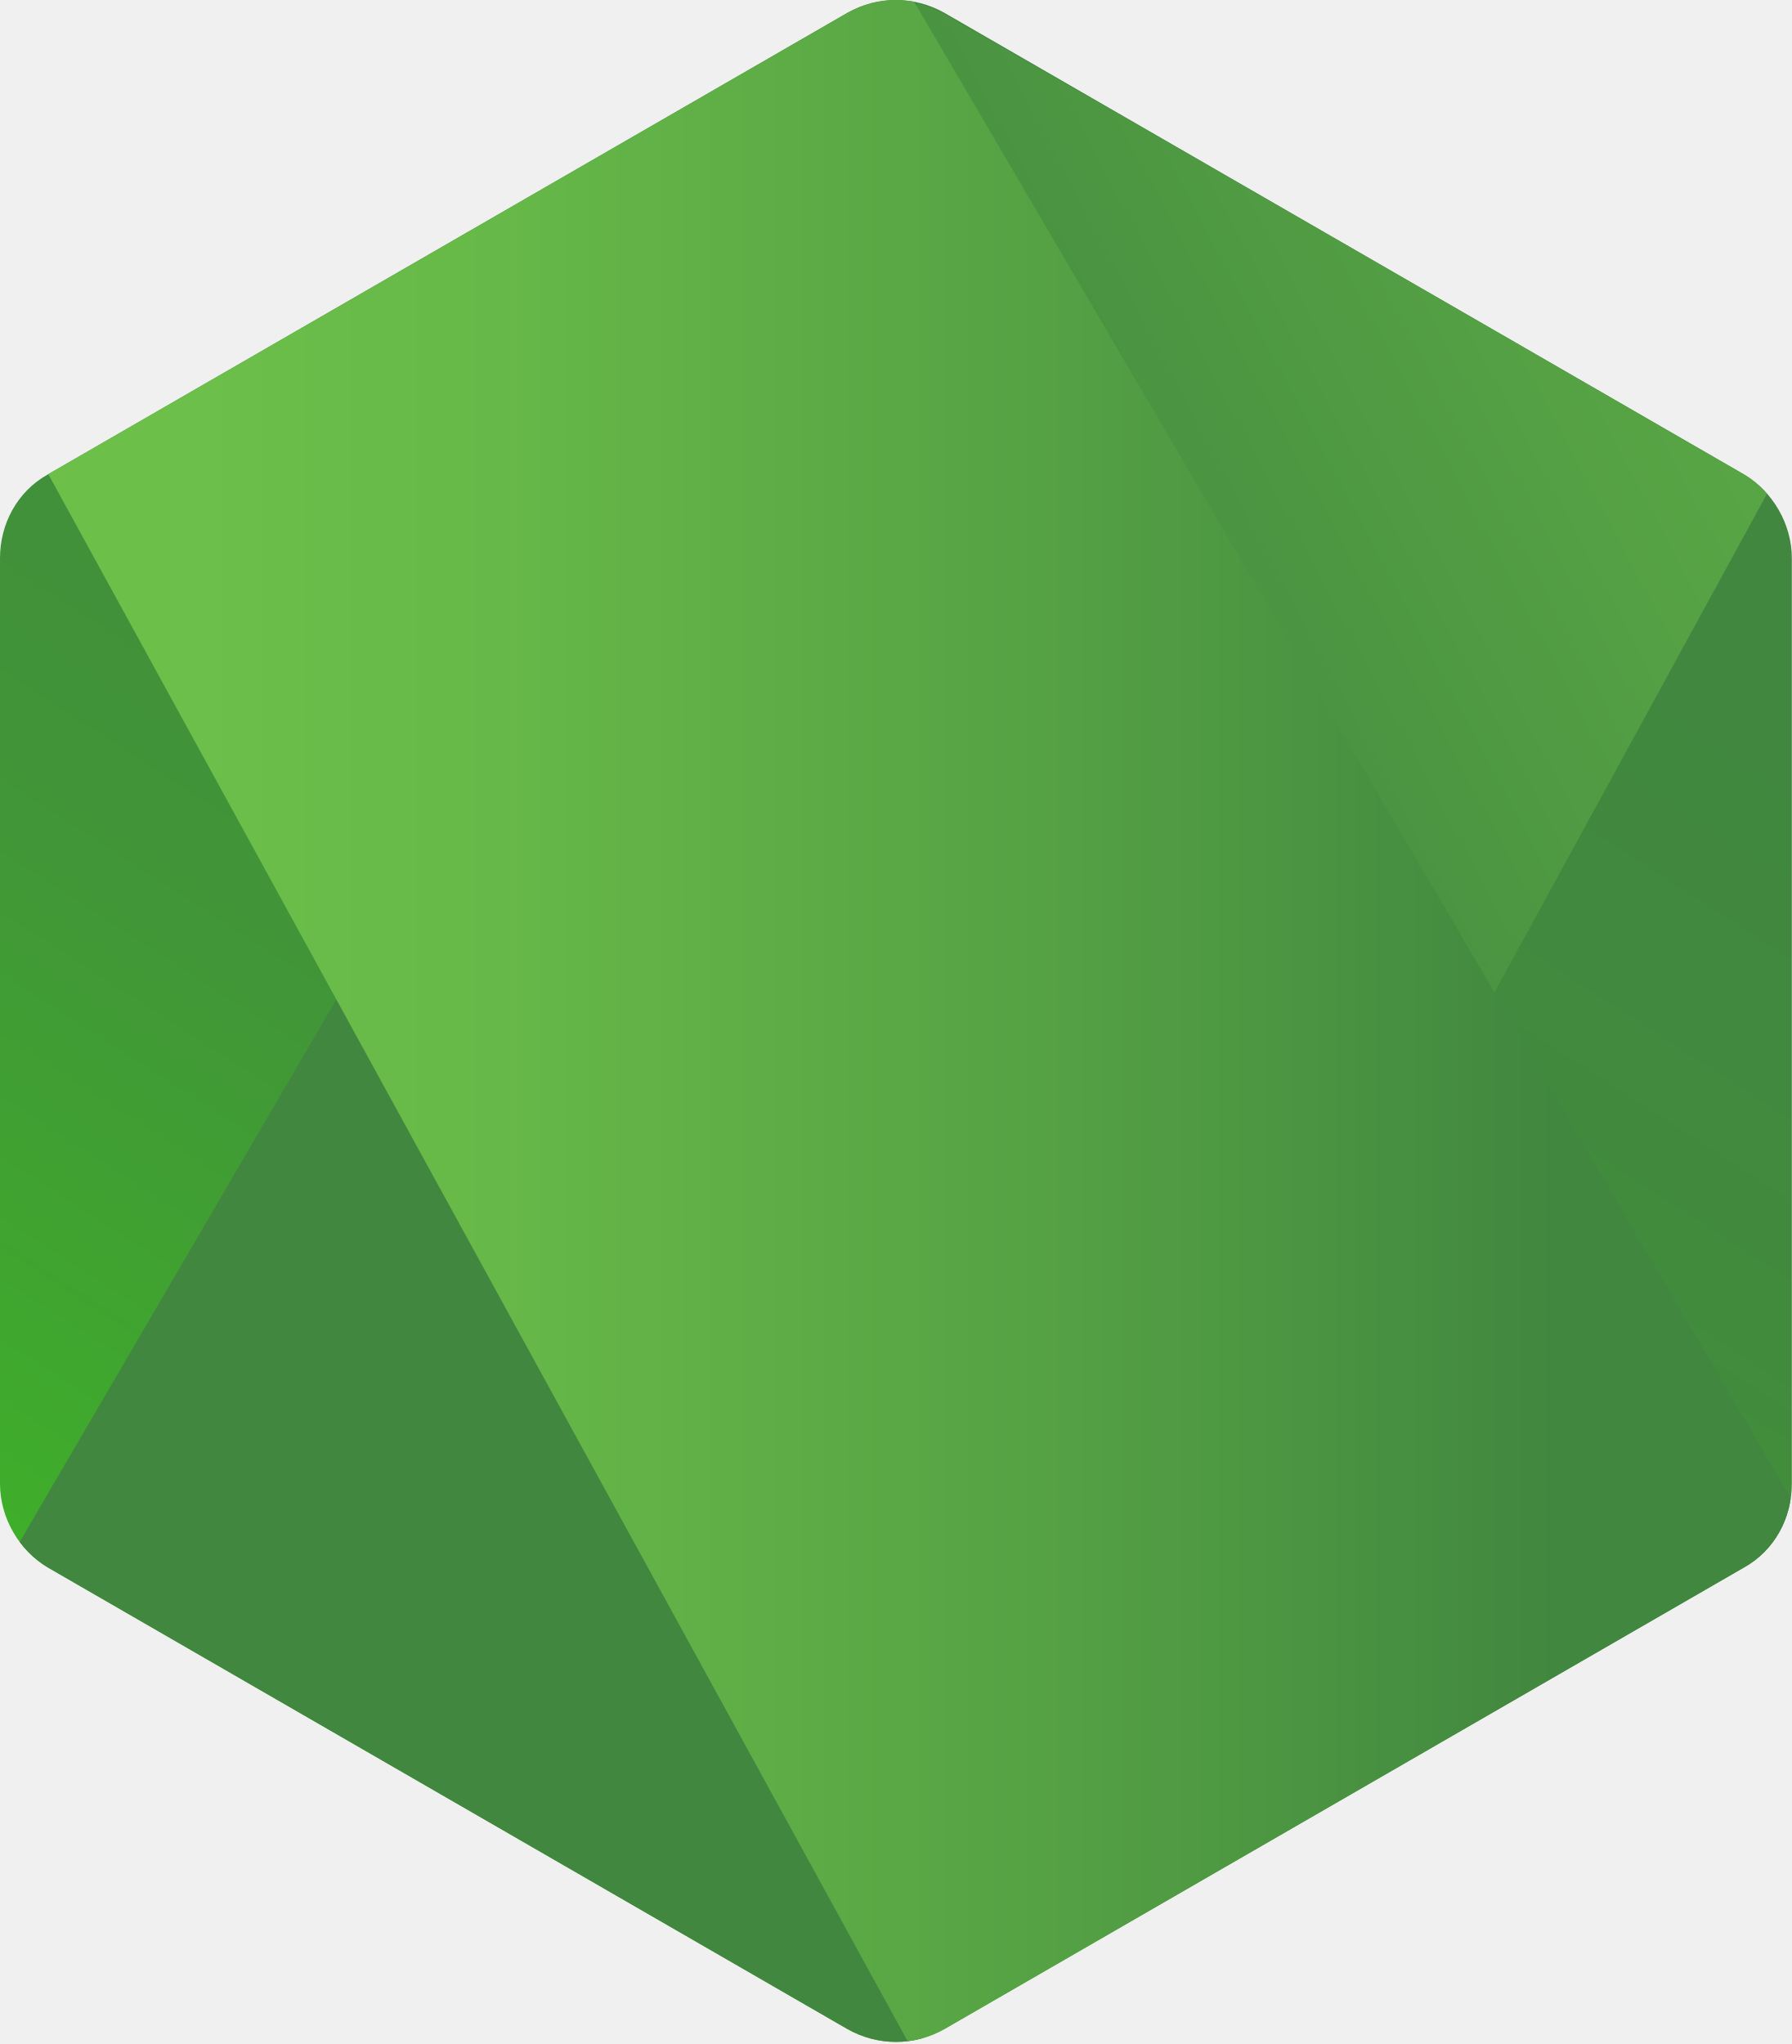
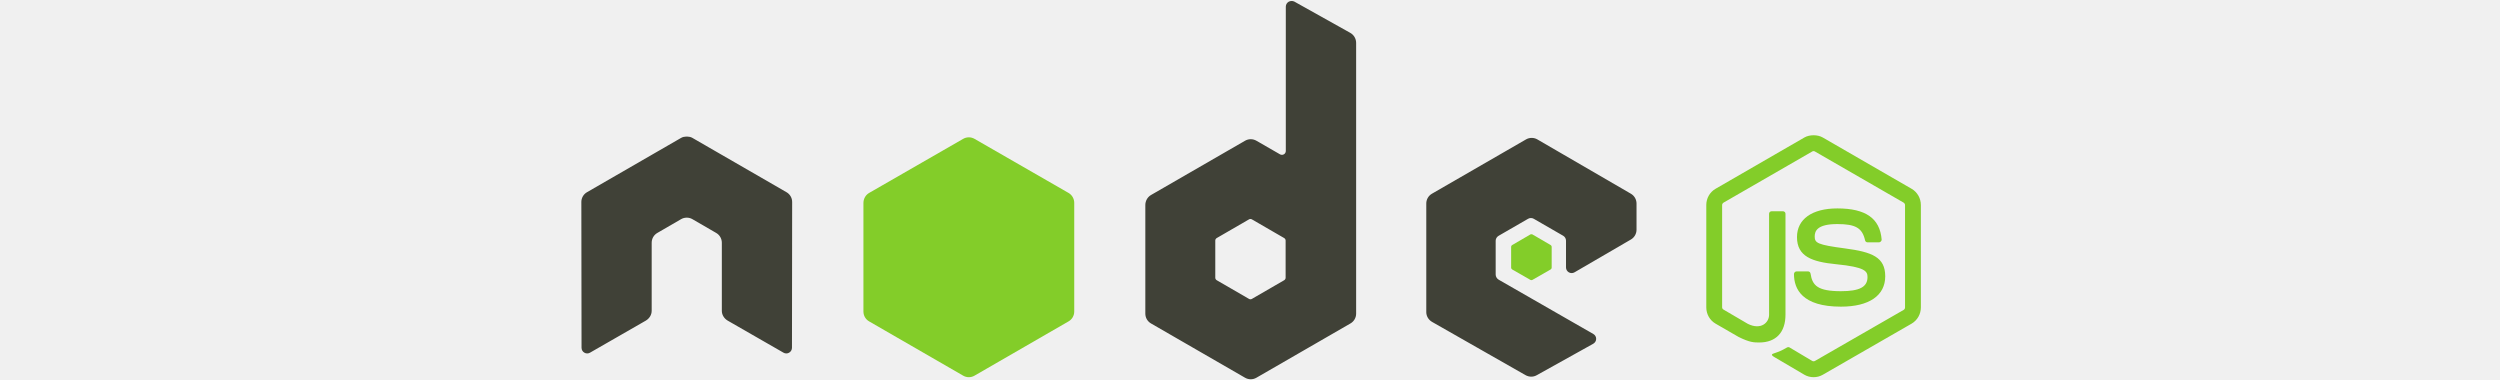
- <svg xmlns="http://www.w3.org/2000/svg" xmlns:xlink="http://www.w3.org/1999/xlink" viewBox="0 0 256 292" width="256" height="292">
-   <defs>
-     <linearGradient id="a" x1="68.188%" x2="27.823%" y1="17.487%" y2="89.755%">
-       <stop offset="0%" stop-color="#41873F" />
-       <stop offset="32.88%" stop-color="#418B3D" />
-       <stop offset="63.52%" stop-color="#419637" />
-       <stop offset="93.19%" stop-color="#3FA92D" />
-       <stop offset="100%" stop-color="#3FAE2A" />
-     </linearGradient>
-     <linearGradient id="c" x1="43.277%" x2="159.245%" y1="55.169%" y2="-18.306%">
-       <stop offset="13.76%" stop-color="#41873F" />
-       <stop offset="40.32%" stop-color="#54A044" />
-       <stop offset="71.36%" stop-color="#66B848" />
-       <stop offset="90.81%" stop-color="#6CC04A" />
-     </linearGradient>
-     <linearGradient id="f" x1="-4.389%" x2="101.499%" y1="49.997%" y2="49.997%">
-       <stop offset="9.192%" stop-color="#6CC04A" />
-       <stop offset="28.64%" stop-color="#66B848" />
-       <stop offset="59.68%" stop-color="#54A044" />
-       <stop offset="86.24%" stop-color="#41873F" />
-     </linearGradient>
-     <path id="b" d="M134.923 1.832c-4.344-2.443-9.502-2.443-13.846 0L6.787 67.801C2.443 70.244 0 74.859 0 79.745v132.208c0 4.887 2.715 9.502 6.787 11.945l114.29 65.968c4.344 2.444 9.502 2.444 13.846 0l114.29-65.968c4.344-2.443 6.787-7.058 6.787-11.945V79.745c0-4.886-2.715-9.501-6.787-11.944L134.923 1.832Z" />
-     <path id="e" d="M134.923 1.832c-4.344-2.443-9.502-2.443-13.846 0L6.787 67.801C2.443 70.244 0 74.859 0 79.745v132.208c0 4.887 2.715 9.502 6.787 11.945l114.29 65.968c4.344 2.444 9.502 2.444 13.846 0l114.29-65.968c4.344-2.443 6.787-7.058 6.787-11.945V79.745c0-4.886-2.715-9.501-6.787-11.944L134.923 1.832Z" />
-   </defs>
-   <path fill="url(#a)" d="M134.923 1.832c-4.344-2.443-9.502-2.443-13.846 0L6.787 67.801C2.443 70.244 0 74.859 0 79.745v132.208c0 4.887 2.715 9.502 6.787 11.945l114.29 65.968c4.344 2.444 9.502 2.444 13.846 0l114.29-65.968c4.344-2.443 6.787-7.058 6.787-11.945V79.745c0-4.886-2.715-9.501-6.787-11.944L134.923 1.832Z" />
-   <mask id="d" fill="#fff">
-     <use xlink:href="#b" />
-   </mask>
-   <path fill="url(#c)" d="M249.485 67.8 134.65 1.833c-1.086-.542-2.443-1.085-3.529-1.357L2.443 220.912c1.086 1.357 2.444 2.443 3.8 3.258l114.834 65.968c3.258 1.9 7.059 2.443 10.588 1.357L252.47 70.515c-.815-1.086-1.9-1.9-2.986-2.714Z" mask="url(#d)" />
-   <mask id="g" fill="#fff">
-     <use xlink:href="#e" />
-   </mask>
-   <path fill="url(#f)" d="M249.756 223.898c3.258-1.9 5.701-5.158 6.787-8.687L130.579.204c-3.258-.543-6.787-.272-9.773 1.628L6.786 67.53l122.979 224.238c1.628-.272 3.529-.815 5.158-1.63l114.833-66.239Z" mask="url(#g)" />
+ <svg xmlns="http://www.w3.org/2000/svg" width="2500" height="380" viewBox="0 0 512 145">
+   <g fill="#83CD29">
+     <path d="M471.05 51.611c-1.244 0-2.454.257-3.525.863l-33.888 19.57c-2.193 1.264-3.526 3.65-3.526 6.189v39.069c0 2.537 1.333 4.92 3.526 6.187l8.85 5.109c4.3 2.119 5.885 2.086 7.842 2.086 6.366 0 10.001-3.863 10.001-10.576V81.542c0-.545-.472-.935-1.007-.935h-4.245c-.544 0-1.007.39-1.007.935v38.566c0 2.975-3.1 5.968-8.13 3.453l-9.21-5.396c-.326-.177-.576-.49-.576-.863v-39.07c0-.37.247-.747.576-.935L470.547 57.8a.998.998 0 0 1 1.007 0l33.817 19.498c.322.194.576.553.576.936v39.069c0 .373-.188.755-.504.935l-33.889 19.498c-.29.173-.69.173-1.007 0l-8.706-5.18a.905.905 0 0 0-.863 0c-2.403 1.362-2.855 1.52-5.109 2.302-.555.194-1.398.495.288 1.44l11.368 6.69a6.995 6.995 0 0 0 3.526.936 6.949 6.949 0 0 0 3.525-.935l33.889-19.499c2.193-1.275 3.525-3.65 3.525-6.187v-39.07c0-2.538-1.332-4.92-3.525-6.187l-33.889-19.57c-1.062-.607-2.28-.864-3.525-.864z" />
+     <path d="M480.116 79.528c-9.65 0-15.397 4.107-15.397 10.937 0 7.408 5.704 9.444 14.966 10.36 11.08 1.085 11.943 2.712 11.943 4.893 0 3.783-3.016 5.396-10.144 5.396-8.957 0-10.925-2.236-11.584-6.691-.078-.478-.447-.864-.936-.864h-4.389c-.54 0-1.007.466-1.007 1.008 0 5.703 3.102 12.447 17.916 12.447 10.723 0 16.908-4.209 16.908-11.584 0-7.31-4.996-9.273-15.398-10.648-10.51-1.391-11.512-2.072-11.512-4.533 0-2.032.85-4.75 8.634-4.75 6.954 0 9.524 1.5 10.577 6.189.092.44.48.791.935.791h4.39c.27 0 .532-.166.719-.36.184-.207.314-.44.288-.719-.68-8.074-6.064-11.872-16.909-11.872z" />
+   </g>
+   <path d="M271.821.383a2.181 2.181 0 0 0-1.08.287 2.18 2.18 0 0 0-1.079 1.871v55.042c0 .54-.251 1.024-.719 1.295a1.501 1.501 0 0 1-1.511 0l-8.994-5.18a4.31 4.31 0 0 0-4.317 0l-35.903 20.721c-1.342.775-2.158 2.264-2.158 3.814v41.443c0 1.548.817 2.966 2.158 3.741l35.903 20.722a4.3 4.3 0 0 0 4.317 0l35.903-20.722a4.308 4.308 0 0 0 2.159-3.741V16.356a4.386 4.386 0 0 0-2.23-3.814L272.9.598c-.335-.187-.707-.22-1.079-.215zM40.861 52.115c-.684.027-1.328.147-1.942.503L3.015 73.34a4.3 4.3 0 0 0-2.158 3.741L.929 132.7c0 .773.399 1.492 1.079 1.87a2.096 2.096 0 0 0 2.159 0l21.297-12.231c1.349-.802 2.23-2.196 2.23-3.742V92.623c0-1.55.815-2.972 2.159-3.742l9.065-5.252a4.251 4.251 0 0 1 2.159-.576c.74 0 1.5.185 2.158.576l9.066 5.252a4.296 4.296 0 0 1 2.159 3.742v25.973c0 1.546.89 2.95 2.23 3.742l21.297 12.232a2.096 2.096 0 0 0 2.159 0 2.164 2.164 0 0 0 1.08-1.871l.07-55.618a4.28 4.28 0 0 0-2.158-3.741L43.235 52.618c-.607-.356-1.253-.475-1.942-.503h-.432zm322.624.503c-.75 0-1.485.19-2.158.576l-35.903 20.722a4.306 4.306 0 0 0-2.159 3.741V119.1c0 1.559.878 2.971 2.23 3.742l35.616 20.29c1.315.75 2.921.807 4.245.07l21.585-12.015c.685-.38 1.148-1.09 1.151-1.87a2.126 2.126 0 0 0-1.079-1.871l-36.119-20.722c-.676-.386-1.151-1.167-1.151-1.943v-12.95c0-.775.48-1.485 1.151-1.871l11.224-6.476a2.155 2.155 0 0 1 2.159 0L375.5 89.96a2.152 2.152 0 0 1 1.08 1.87v10.217a2.15 2.15 0 0 0 1.079 1.87c.673.389 1.487.39 2.158 0L401.331 91.4a4.325 4.325 0 0 0 2.159-3.742v-10c0-1.545-.82-2.966-2.159-3.742l-35.687-20.722a4.279 4.279 0 0 0-2.159-.575zm-107.35 30.939c.188 0 .408.046.576.143l12.304 7.123c.334.193.576.55.576.935v14.246c0 .387-.24.743-.576.936l-12.304 7.123a1.088 1.088 0 0 1-1.079 0l-12.303-7.123c-.335-.194-.576-.549-.576-.936V91.758c0-.386.242-.74.576-.935l12.303-7.122a.948.948 0 0 1 .504-.143v-.001z" fill="#404137" />
+   <path d="M148.714 52.402c-.748 0-1.488.19-2.158.576l-35.903 20.65c-1.343.773-2.159 2.265-2.159 3.813v41.443c0 1.55.817 2.966 2.159 3.742l35.903 20.721a4.297 4.297 0 0 0 4.317 0l35.903-20.721a4.308 4.308 0 0 0 2.158-3.742V77.441c0-1.55-.816-3.04-2.158-3.813l-35.903-20.65a4.297 4.297 0 0 0-2.159-.576zM363.413 89.385c-.143 0-.302 0-.431.072l-6.907 4.029a.84.84 0 0 0-.432.72v7.914c0 .298.172.571.432.72l6.907 3.957c.259.15.535.15.791 0l6.907-3.958a.846.846 0 0 0 .432-.719v-7.915a.846.846 0 0 0-.432-.719l-6.907-4.03c-.128-.075-.216-.07-.36-.07z" fill="#83CD29" />
</svg>
